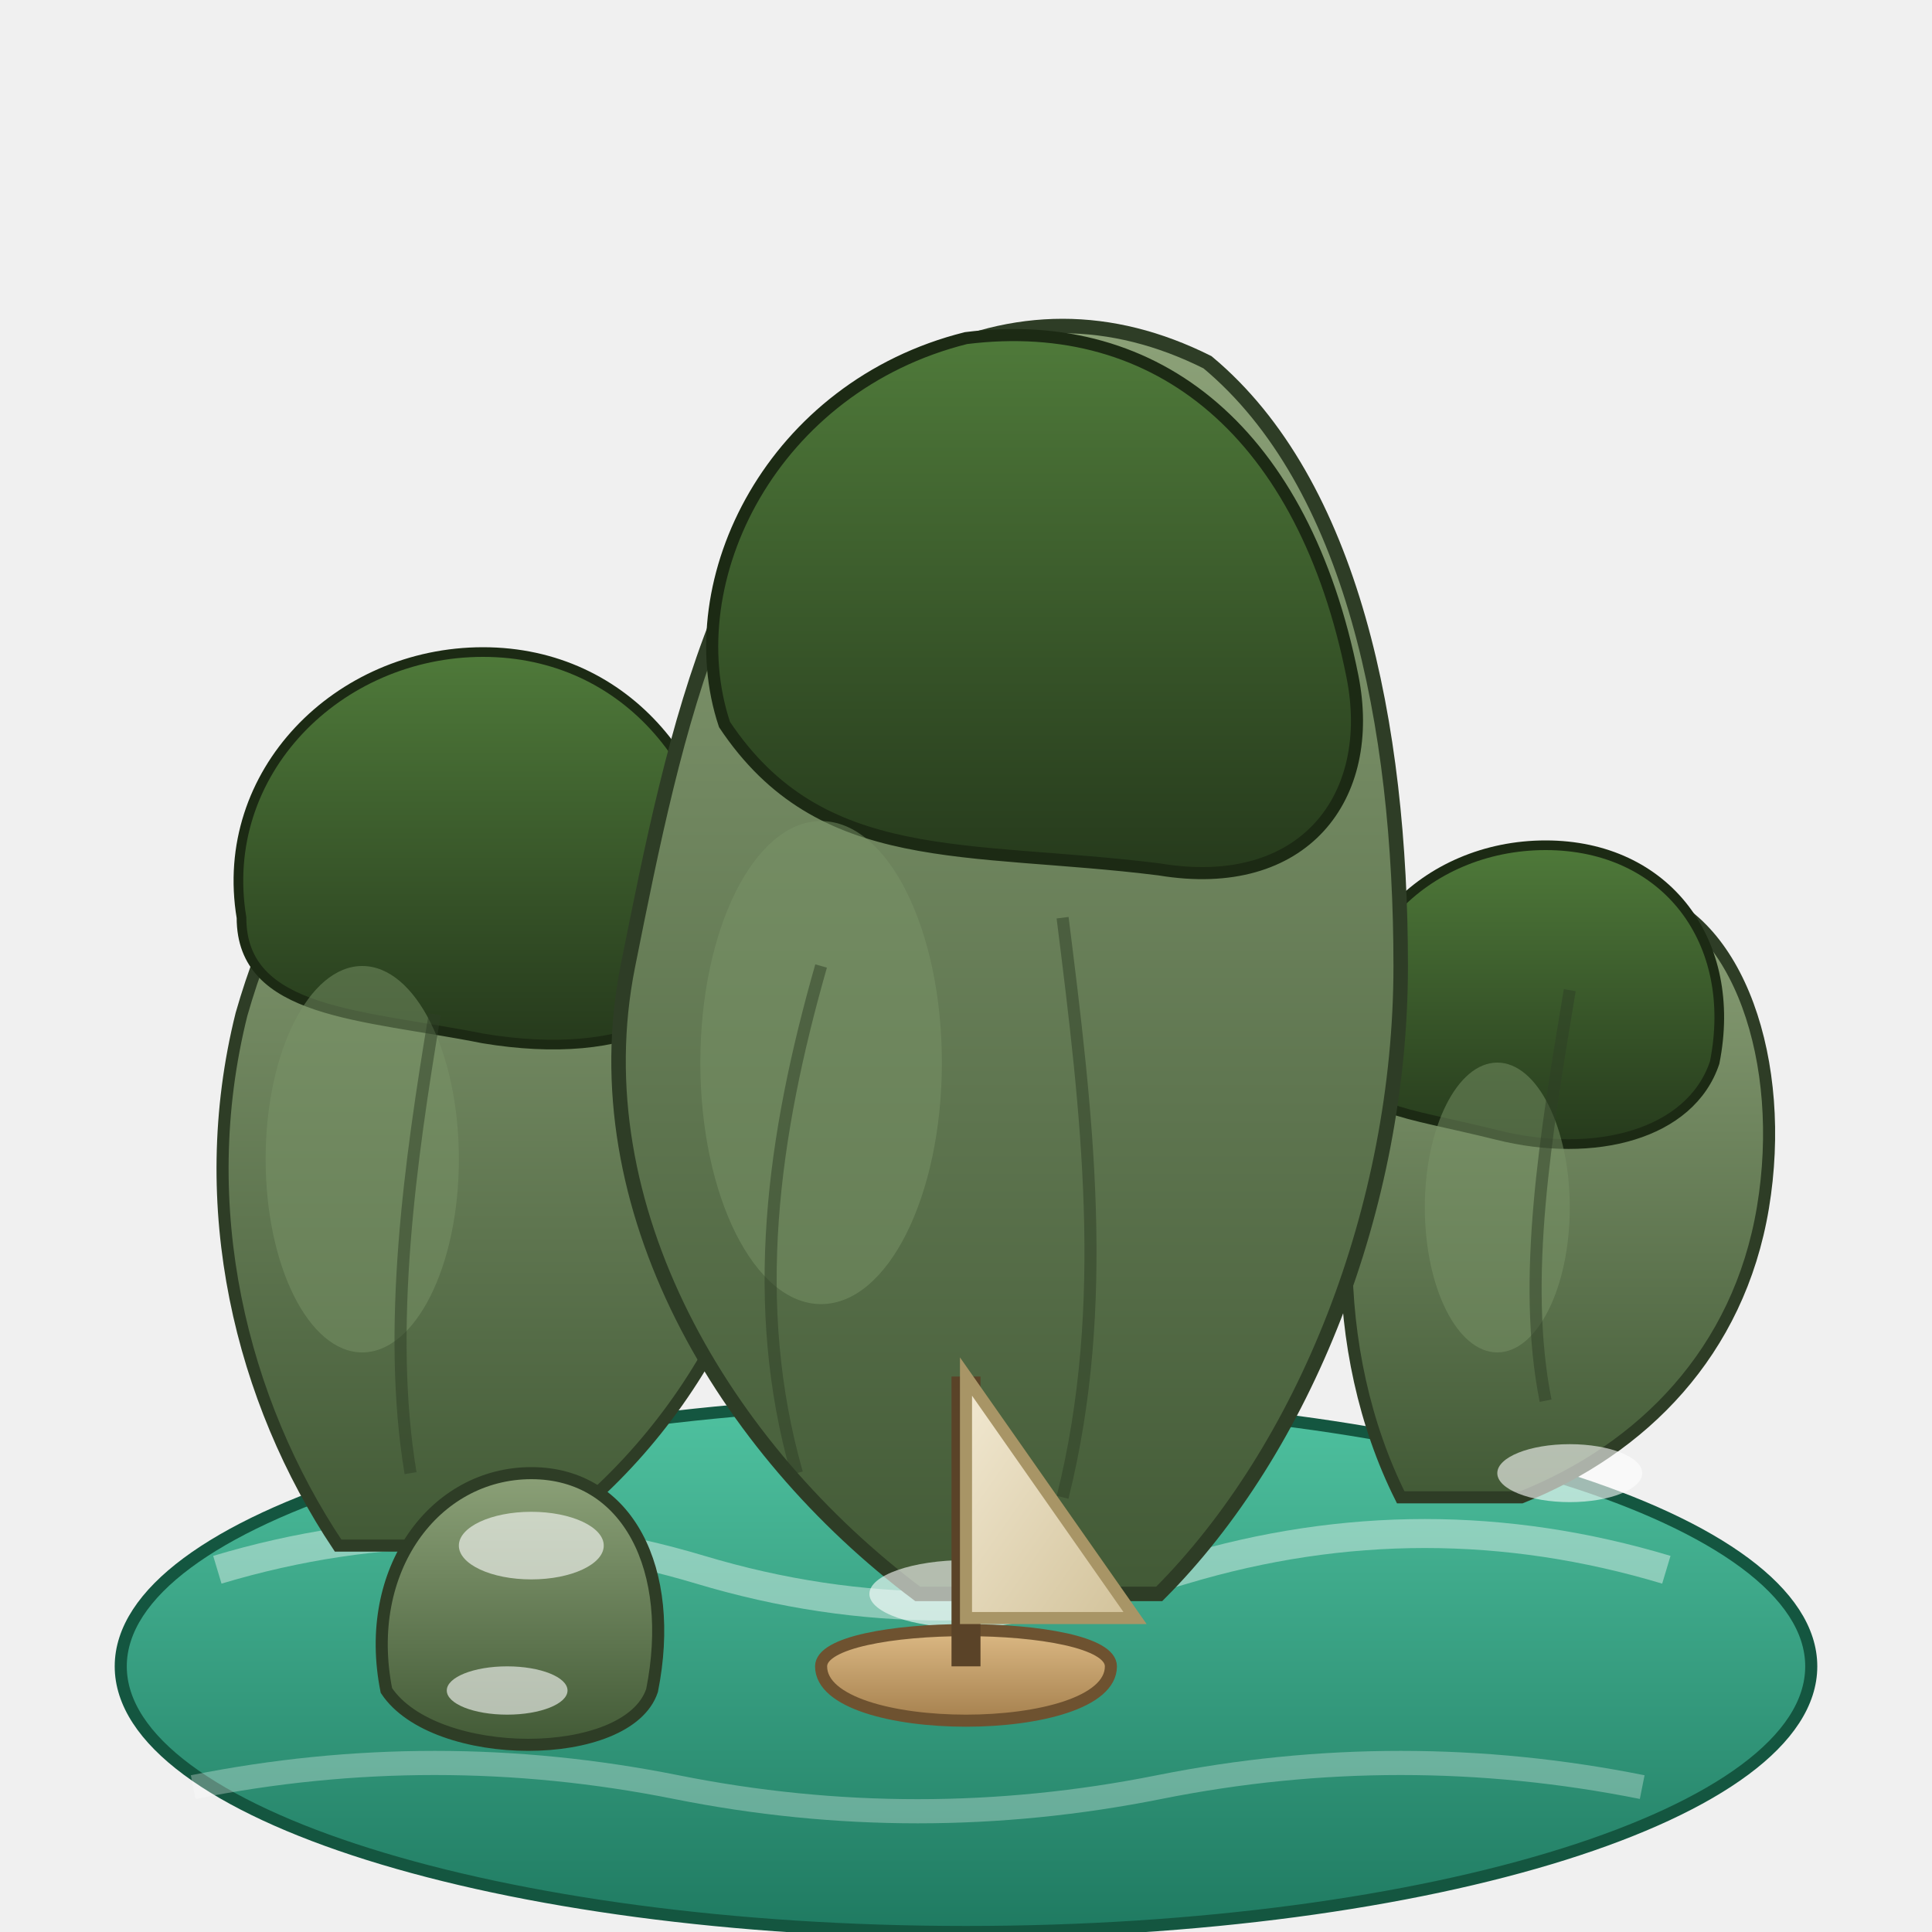
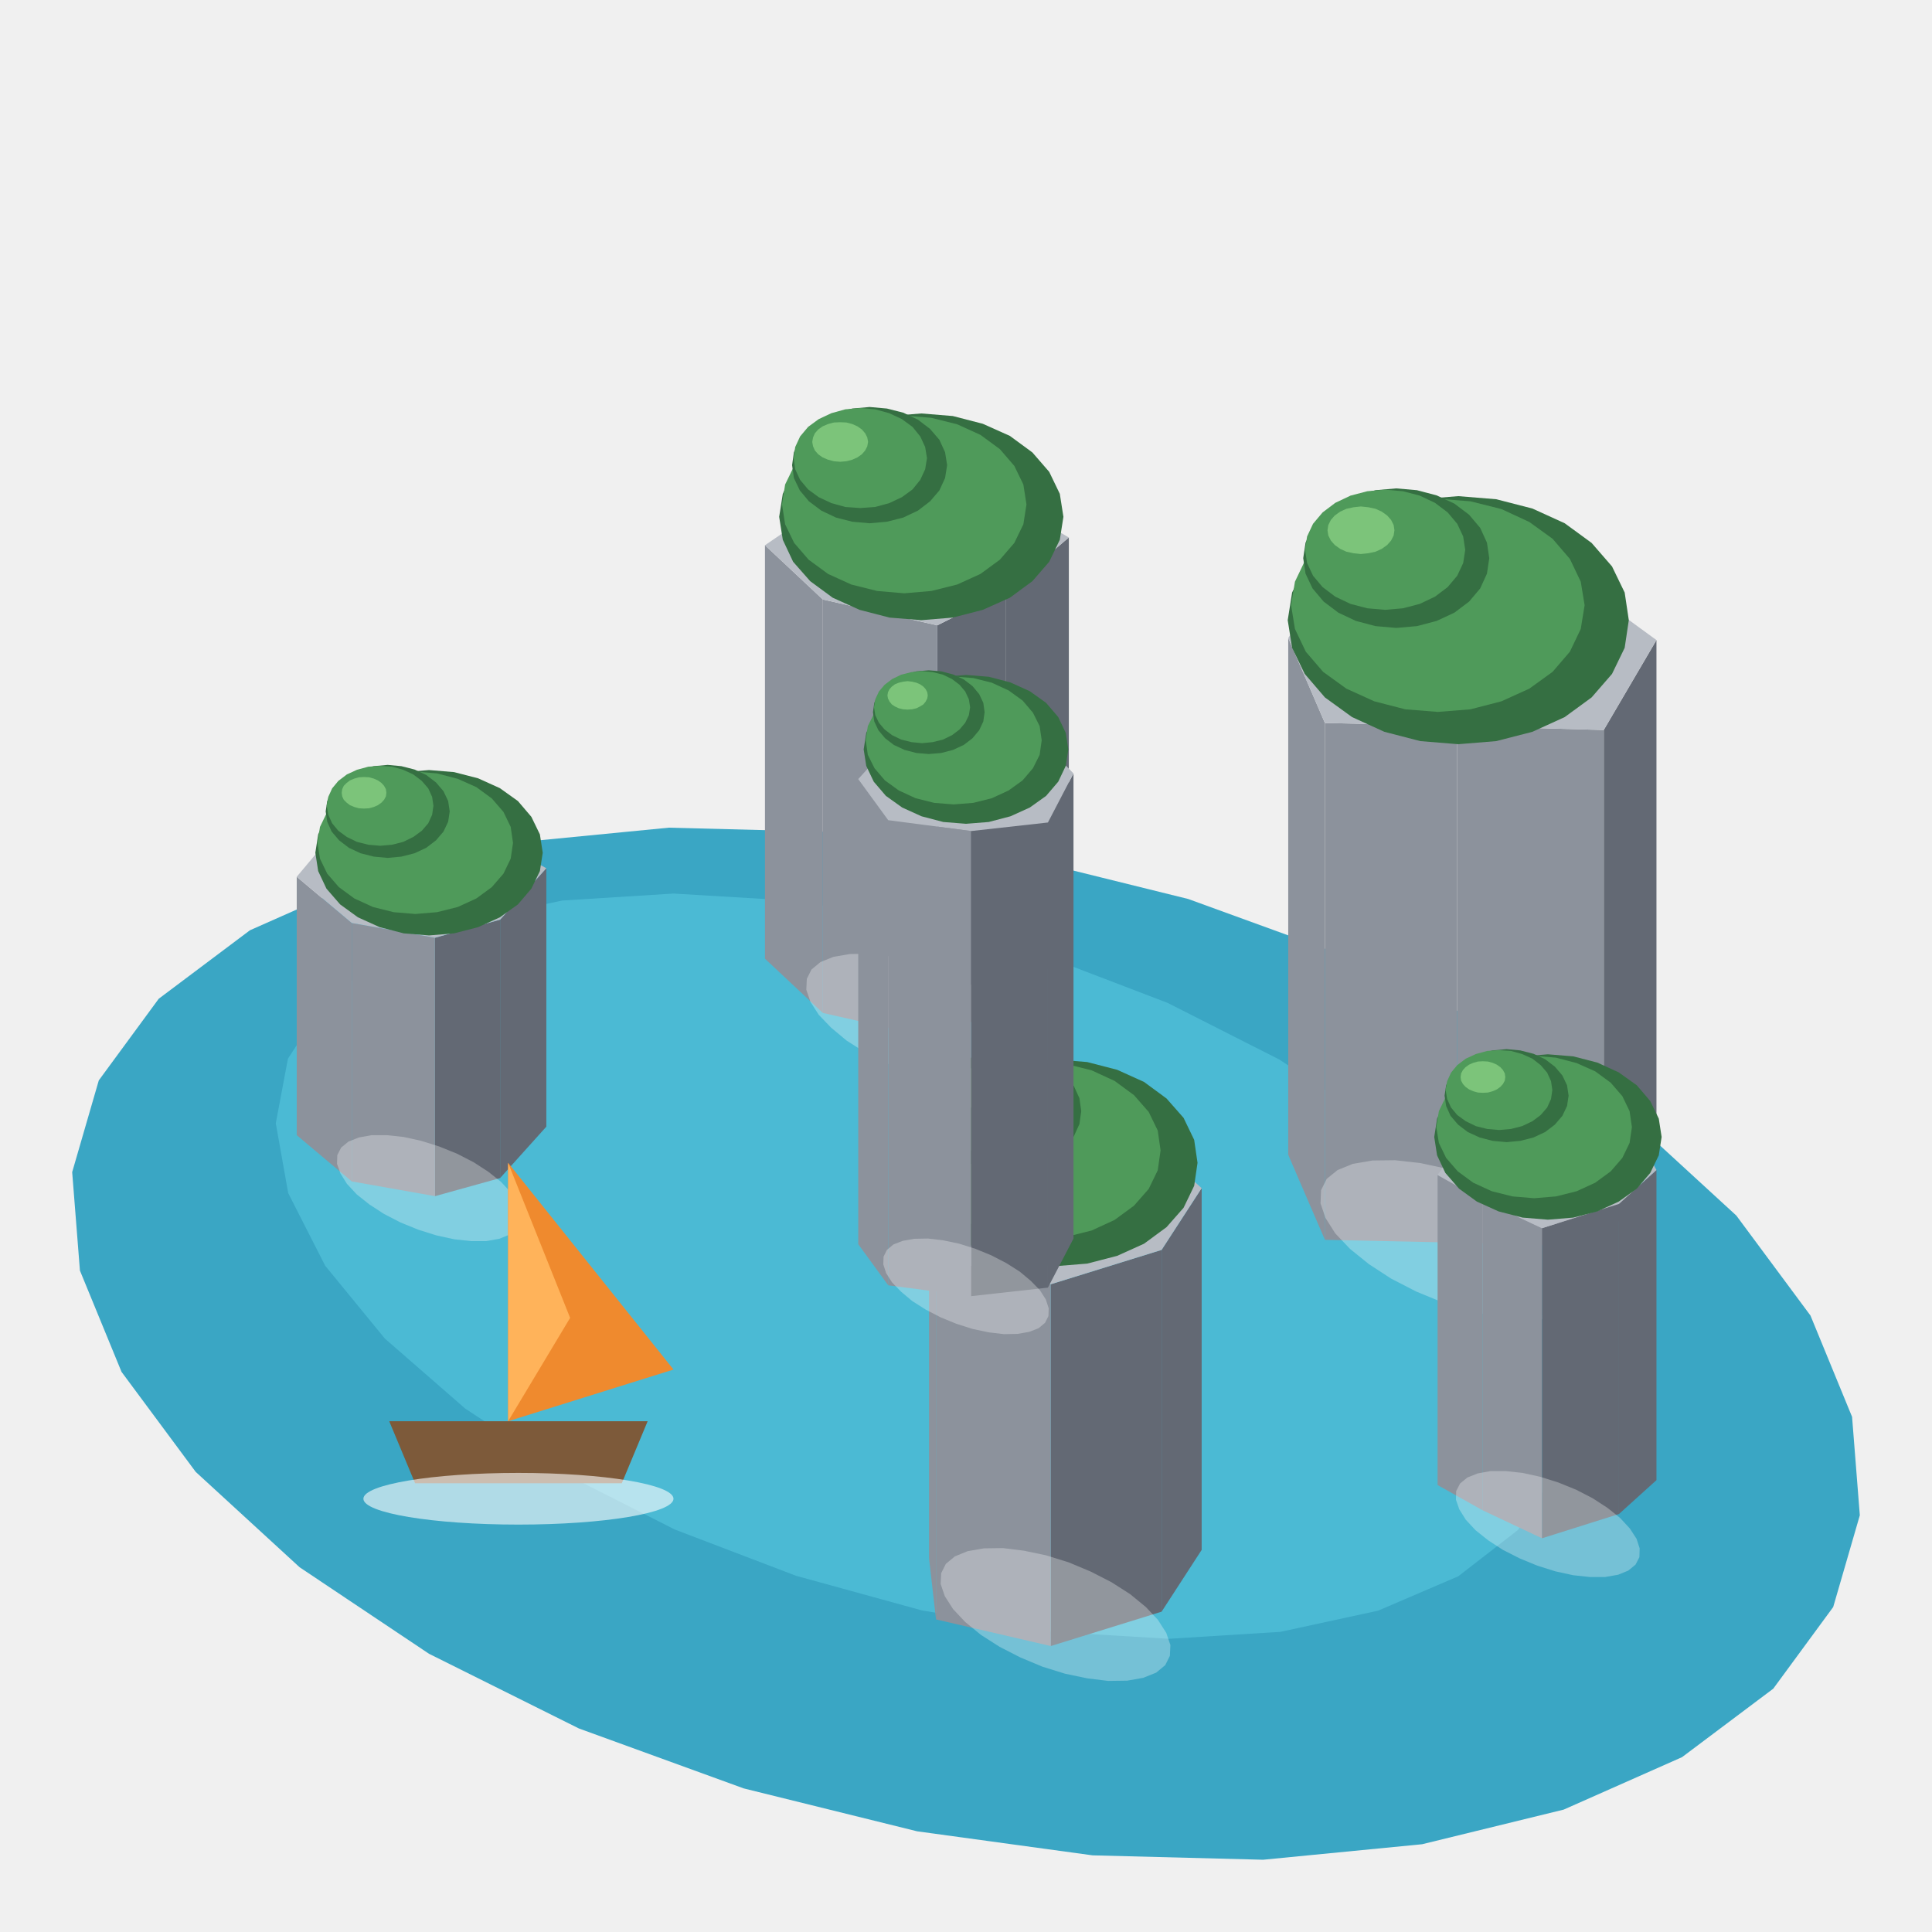
<svg xmlns="http://www.w3.org/2000/svg" viewBox="0 0 80 80">
-   <defs>
-     <linearGradient id="hbWater" x1="0%" y1="0%" x2="0%" y2="100%">
-       <stop offset="0%" stop-color="#4FC2A0" />
-       <stop offset="100%" stop-color="#1F7A61" />
-     </linearGradient>
-     <linearGradient id="hbRock" x1="0%" y1="0%" x2="0%" y2="100%">
-       <stop offset="0%" stop-color="#8CA178" />
-       <stop offset="100%" stop-color="#425A36" />
-     </linearGradient>
-     <linearGradient id="hbFoliage" x1="0%" y1="0%" x2="0%" y2="100%">
-       <stop offset="0%" stop-color="#4F7A3A" />
-       <stop offset="100%" stop-color="#263A1C" />
-     </linearGradient>
-     <linearGradient id="hbHull" x1="0%" y1="0%" x2="0%" y2="100%">
-       <stop offset="0%" stop-color="#DCB984" />
-       <stop offset="100%" stop-color="#A5804E" />
-     </linearGradient>
-     <linearGradient id="hbSail" x1="0%" y1="0%" x2="100%" y2="100%">
-       <stop offset="0%" stop-color="#F2E9D2" />
-       <stop offset="100%" stop-color="#D2C29A" />
-     </linearGradient>
-   </defs>
-   <ellipse cx="40" cy="69" rx="35" ry="11" fill="url(#hbWater)" stroke="#145640" stroke-width="0.5" />
-   <path d="M9,65 Q19,62 29,65 T49,65 T69,65" fill="none" stroke="#ffffff" stroke-width="1.2" opacity="0.4">
-     <animate attributeName="opacity" values="0.25;0.55;0.25" dur="3s" repeatCount="indefinite" />
-   </path>
-   <path d="M8,74 Q18,72 28,74 T48,74 T68,74" fill="none" stroke="#ffffff" stroke-width="1" opacity="0.3" />
-   <path d="M14,64 C10,58 8,50 10,42 C12,35 16,30 22,30 C28,30 32,36 32,44 C33,52 28,60 22,64 Z" fill="url(#hbRock)" stroke="#2E3D26" stroke-width="0.5" />
-   <path d="M10,38 C9,32 14,27 20,27 C26,27 30,32 30,38 C30,42 26,44 20,43 C15,42 10,42 10,38 Z" fill="url(#hbFoliage)" stroke="#1C2A14" stroke-width="0.4" />
-   <ellipse cx="15" cy="48" rx="4" ry="8" fill="#7a9468" opacity="0.5" />
-   <path d="M18,42 C17,48 16,55 17,61" stroke="#2E3D26" stroke-width="0.5" opacity="0.5" fill="none" />
-   <path d="M58,62 C55,56 55,48 58,42 C60,38 64,36 68,37 C72,38 74,44 73,50 C72,56 68,60 63,62 Z" fill="url(#hbRock)" stroke="#2E3D26" stroke-width="0.5" />
-   <path d="M56,44 C55,39 59,35 64,35 C69,35 72,39 71,44 C70,47 66,48 62,47 C58,46 56,46 56,44 Z" fill="url(#hbFoliage)" stroke="#1C2A14" stroke-width="0.4" />
-   <ellipse cx="62" cy="50" rx="3" ry="6" fill="#7a9468" opacity="0.5" />
-   <path d="M65,41 C64,47 63,53 64,58" stroke="#2E3D26" stroke-width="0.5" opacity="0.5" fill="none" />
-   <path d="M16,70 C15,65 18,61 22,61 C26,61 28,65 27,70 C26,73 18,73 16,70 Z" fill="url(#hbRock)" stroke="#2E3D26" stroke-width="0.5" />
-   <path d="M38,66 C30,60 24,50 26,40 C28,30 30,20 38,15 C42,13 46,13 50,15 C56,20 58,30 58,40 C58,50 54,60 48,66 Z" fill="url(#hbRock)" stroke="#2E3D26" stroke-width="0.6" />
-   <path d="M30,30 C28,24 32,16 40,14 C48,13 54,18 56,28 C57,33 54,37 48,36 C40,35 34,36 30,30 Z" fill="url(#hbFoliage)" stroke="#1C2A14" stroke-width="0.5" />
-   <ellipse cx="34" cy="44" rx="5" ry="10" fill="#7a9468" opacity="0.5" />
-   <path d="M34,40 C32,47 31,54 33,61 M44,38 C45,46 46,54 44,62" stroke="#2E3D26" stroke-width="0.5" opacity="0.5" fill="none" />
-   <ellipse cx="22" cy="64" rx="3" ry="1.4" fill="#ffffff" opacity="0.6" />
-   <ellipse cx="40" cy="66" rx="4" ry="1.4" fill="#ffffff" opacity="0.6" />
-   <ellipse cx="65" cy="61" rx="3" ry="1.2" fill="#ffffff" opacity="0.6" />
-   <ellipse cx="21" cy="70" rx="2.5" ry="1" fill="#ffffff" opacity="0.6" />
-   <g>
-     <animateTransform attributeName="transform" type="translate" values="0,0; 0,-2; 0,0" dur="2s" repeatCount="indefinite" />
-     <path d="M34,69 C34,67 46,67 46,69 C46,72 34,72 34,69 Z" fill="url(#hbHull)" stroke="#6E5230" stroke-width="0.5" />
-     <line x1="40" y1="69" x2="40" y2="57" stroke="#5a4328" stroke-width="1.2" />
-     <path d="M40,57 L47,67 L40,67 Z" fill="url(#hbSail)" stroke="#A89566" stroke-width="0.5" />
+   <g transform="translate(40 55.64) scale(1.07)">
+     <path d="M27.71 16L23.13 18.03L17.65 19.37L11.5 19.97L4.9 19.8L-1.89 18.87L-8.6 17.21L-14.98 14.89L-20.78 12L-25.79 8.65L-29.81 4.96L-32.68 1.09L-34.29 -2.83L-34.59 -6.64L-33.56 -10.19L-31.24 -13.35L-27.71 -16L-23.13 -18.03L-17.65 -19.37L-11.5 -19.97L-4.9 -19.8L1.89 -18.87L8.6 -17.21L14.98 -14.89L20.78 -12L25.79 -8.65L29.81 -4.96L32.68 -1.09L34.29 2.83L34.59 6.64L33.56 10.19L31.24 13.35Z" fill="#3aa6c4" />
+     <path d="M19.05 9L15.95 10.33L12.17 11.15L7.85 11.42L3.17 11.14L-1.71 10.32L-6.58 8.98L-11.27 7.19L-15.59 5L-19.38 2.51L-22.49 -0.2L-24.8 -3.02L-26.23 -5.83L-26.71 -8.53L-26.24 -11.03L-24.82 -13.21L-22.52 -15L-19.41 -16.33L-15.63 -17.15L-11.32 -17.42L-6.63 -17.14L-1.76 -16.32L3.12 -14.98L7.8 -13.19L12.12 -11L15.91 -8.51L19.02 -5.8L21.34 -2.98L22.76 -0.17L23.25 2.53L22.77 5.03L21.36 7.21Z" fill="#52c3dc" opacity="0.7" />
+     <path d="M3.98 -15.2L1.53 -13.12L1.53 -29.12L3.98 -31.2Z" fill="#636974" />
+     <path d="M-5.54 -12.8L-7.78 -14.9L-7.78 -30.9L-5.54 -28.8Z" fill="#8c929c" />
+     <path d="M1.53 -13.12L-1.11 -11.8L-1.11 -27.8L1.53 -29.12Z" fill="#636974" />
+     <path d="M-1.11 -11.8L-5.54 -12.8L-5.54 -28.8L-1.11 -27.8Z" fill="#8c929c" />
+     <path d="M1.53 -29.12L-1.11 -27.8L-5.54 -28.8L-7.78 -30.9L-4.93 -32.84L-2.23 -34.37L1.3 -32.75L3.98 -31.2Z" fill="#b7bcc4" />
+     <path d="M2.17 -10.27L1.67 -10.07L1.04 -9.96L0.31 -9.95L-0.51 -10.05L-1.37 -10.23L-2.24 -10.5L-3.1 -10.86L-3.9 -11.27L-4.62 -11.73L-5.22 -12.23L-5.7 -12.73L-6.02 -13.23L-6.18 -13.7L-6.16 -14.12L-5.98 -14.48L-5.63 -14.77L-5.13 -14.97L-4.5 -15.08L-3.77 -15.09L-2.96 -14.99L-2.1 -14.81L-1.22 -14.54L-0.37 -14.18L0.43 -13.77L1.15 -13.31L1.76 -12.81L2.23 -12.31L2.55 -11.81L2.71 -11.34L2.7 -10.92L2.51 -10.56Z" fill="#ffffff" opacity="0.3" />
+     <path d="M3.77 -32L3.63 -31.11L3.22 -30.26L2.57 -29.51L1.7 -28.87L0.65 -28.4L-0.51 -28.1L-1.73 -28L-2.96 -28.1L-4.12 -28.4L-5.16 -28.87L-6.03 -29.51L-6.69 -30.26L-7.09 -31.11L-7.23 -32L-7.09 -32.89L-6.69 -33.74L-6.03 -34.49L-5.16 -35.13L-4.12 -35.6L-2.96 -35.9L-1.73 -36L-0.51 -35.9L0.65 -35.6L1.7 -35.13L2.57 -34.49L3.22 -33.74L3.63 -32.89Z" fill="#356f42" />
+     <path d="M2.34 -32.48L2.22 -31.71L1.87 -30.99L1.31 -30.34L0.56 -29.79L-0.34 -29.38L-1.34 -29.13L-2.39 -29.04L-3.44 -29.13L-4.44 -29.38L-5.34 -29.79L-6.09 -30.34L-6.65 -30.99L-7 -31.71L-7.12 -32.48L-7 -33.25L-6.65 -33.97L-6.09 -34.62L-5.34 -35.17L-4.44 -35.58L-3.44 -35.83L-2.39 -35.92L-1.34 -35.83L-0.34 -35.58L0.56 -35.17L1.31 -34.62L1.87 -33.97L2.22 -33.25Z" fill="#4f9a5a" />
+     <path d="M-1.84 -33.6L-1.89 -33.3L-2.04 -33.01L-2.27 -32.75L-2.59 -32.54L-2.96 -32.37L-3.38 -32.27L-3.82 -32.24L-4.26 -32.27L-4.68 -32.37L-5.06 -32.54L-5.37 -32.75L-5.61 -33.01L-5.75 -33.3L-5.8 -33.6L-5.75 -33.9L-5.61 -34.19L-5.37 -34.45L-5.06 -34.66L-4.68 -34.83L-4.26 -34.93L-3.82 -34.96L-3.38 -34.93L-2.96 -34.83L-2.59 -34.66L-2.27 -34.45L-2.04 -34.19L-1.89 -33.9Z" fill="#7cc47a" />
+     <path d="M-0.73 -34L-0.81 -33.5L-1.03 -33.02L-1.39 -32.6L-1.86 -32.24L-2.43 -31.97L-3.06 -31.81L-3.73 -31.75L-4.4 -31.81L-5.03 -31.97L-5.6 -32.24L-6.08 -32.6L-6.43 -33.02L-6.66 -33.5L-6.73 -34L-6.66 -34.5L-6.43 -34.98L-6.08 -35.4L-5.6 -35.76L-5.03 -36.03L-4.4 -36.19L-3.73 -36.25L-3.06 -36.19L-2.43 -36.03L-1.86 -35.76L-1.39 -35.4L-1.03 -34.98L-0.81 -34.5Z" fill="#356f42" />
+     <path d="M-1.51 -34.27L-1.58 -33.84L-1.77 -33.43L-2.07 -33.06L-2.48 -32.76L-2.97 -32.53L-3.52 -32.38L-4.09 -32.34L-4.67 -32.38L-5.21 -32.53L-5.7 -32.76L-6.11 -33.06L-6.42 -33.43L-6.61 -33.84L-6.67 -34.27L-6.61 -34.7L-6.42 -35.11L-6.11 -35.48L-5.7 -35.78L-5.21 -36.01L-4.67 -36.16L-4.09 -36.21L-3.52 -36.16L-2.97 -36.01L-2.48 -35.78L-2.07 -35.48L-1.77 -35.11L-1.58 -34.7Z" fill="#4f9a5a" />
+     <path d="M-3.79 -34.9L-3.82 -34.73L-3.9 -34.57L-4.03 -34.42L-4.2 -34.3L-4.4 -34.21L-4.63 -34.15L-4.87 -34.13L-5.11 -34.15L-5.34 -34.21L-5.55 -34.3L-5.72 -34.42L-5.85 -34.57L-5.92 -34.73L-5.95 -34.9L-5.92 -35.07L-5.85 -35.23L-5.72 -35.38L-5.55 -35.5L-5.34 -35.59L-5.11 -35.65L-4.87 -35.66L-4.63 -35.65L-4.4 -35.59L-4.2 -35.5L-4.03 -35.38L-3.9 -35.23L-3.82 -35.07Z" fill="#7cc47a" />
+     <path d="M13.89 -4.02L12.47 -7.31L12.47 -27.31L13.89 -24.02Z" fill="#8c929c" />
+     <path d="M26.72 -7.23L24.68 -3.75L24.68 -23.75L26.72 -27.23Z" fill="#636974" />
+     <path d="M19.01 -3.91L13.89 -4.02L13.89 -24.02L19.01 -23.91Z" fill="#8c929c" />
+     <path d="M24.68 -3.75L19.01 -3.91L19.01 -23.91L24.68 -23.75Z" fill="#8c929c" />
+     <path d="M24.68 -23.75L19.01 -23.91L13.89 -24.02L12.47 -27.31L14.16 -29.83L18.43 -30.6L23.51 -29.57L26.72 -27.23Z" fill="#b7bcc4" />
+     <path d="M23.73 -1.32L23.13 -1.08L22.38 -0.95L21.5 -0.94L20.52 -1.05L19.49 -1.27L18.44 -1.6L17.42 -2.02L16.45 -2.52L15.59 -3.08L14.86 -3.67L14.29 -4.27L13.91 -4.87L13.72 -5.43L13.74 -5.94L13.96 -6.38L14.38 -6.72L14.97 -6.96L15.73 -7.09L16.61 -7.1L17.58 -6.99L18.61 -6.77L19.66 -6.44L20.69 -6.02L21.65 -5.52L22.51 -4.96L23.24 -4.37L23.81 -3.77L24.2 -3.17L24.38 -2.61L24.37 -2.1L24.15 -1.66Z" fill="#ffffff" opacity="0.3" />
+     <path d="M25.65 -28L25.49 -26.93L25 -25.92L24.21 -25.01L23.17 -24.25L21.92 -23.68L20.52 -23.32L19.05 -23.2L17.58 -23.32L16.19 -23.68L14.94 -24.25L13.89 -25.01L13.11 -25.92L12.62 -26.93L12.45 -28L12.62 -29.07L13.11 -30.08L13.89 -30.99L14.94 -31.75L16.19 -32.32L17.58 -32.68L19.05 -32.8L20.52 -32.68L21.92 -32.32L23.17 -31.75L24.21 -30.99L25 -30.08L25.49 -29.07Z" fill="#356f42" />
+     <path d="M23.94 -28.58L23.79 -27.66L23.37 -26.78L22.7 -26L21.8 -25.35L20.72 -24.86L19.52 -24.55L18.26 -24.45L17 -24.55L15.8 -24.86L14.72 -25.35L13.82 -26L13.15 -26.78L12.73 -27.66L12.58 -28.58L12.73 -29.49L13.15 -30.37L13.82 -31.15L14.72 -31.8L15.8 -32.3L17 -32.6L18.26 -32.7L19.52 -32.6L20.72 -32.3L21.8 -31.8L22.7 -31.15L23.37 -30.37L23.79 -29.49Z" fill="#4f9a5a" />
+     <path d="M18.92 -29.92L18.86 -29.56L18.69 -29.21L18.4 -28.9L18.03 -28.64L17.58 -28.45L17.07 -28.33L16.54 -28.29L16.02 -28.33L15.51 -28.45L15.06 -28.64L14.69 -28.9L14.4 -29.21L14.23 -29.56L14.17 -29.92L14.23 -30.28L14.4 -30.63L14.69 -30.94L15.06 -31.2L15.51 -31.39L16.02 -31.51L16.54 -31.55L17.07 -31.51L17.58 -31.39L18.03 -31.2L18.4 -30.94L18.69 -30.63L18.86 -30.28Z" fill="#7cc47a" />
+     <path d="M20.25 -30.4L20.16 -29.8L19.9 -29.23L19.47 -28.72L18.9 -28.29L18.21 -27.97L17.45 -27.77L16.65 -27.7L15.85 -27.77L15.09 -27.97L14.41 -28.29L13.84 -28.72L13.41 -29.23L13.14 -29.8L13.05 -30.4L13.14 -31L13.41 -31.57L13.84 -32.08L14.41 -32.51L15.09 -32.83L15.85 -33.03L16.65 -33.1L17.45 -33.03L18.21 -32.83L18.9 -32.51L19.47 -32.08L19.9 -31.57L20.16 -31Z" fill="#356f42" />
+     <path d="M19.32 -30.72L19.24 -30.21L19.01 -29.72L18.64 -29.28L18.15 -28.91L17.56 -28.63L16.91 -28.46L16.22 -28.4L15.53 -28.46L14.88 -28.63L14.29 -28.91L13.8 -29.28L13.43 -29.72L13.2 -30.21L13.12 -30.72L13.2 -31.24L13.43 -31.73L13.8 -32.17L14.29 -32.54L14.88 -32.82L15.53 -32.99L16.22 -33.05L16.91 -32.99L17.56 -32.82L18.15 -32.54L18.64 -32.17L19.01 -31.73L19.24 -31.24Z" fill="#4f9a5a" />
+     <path d="M16.58 -31.48L16.55 -31.28L16.45 -31.08L16.3 -30.91L16.09 -30.76L15.85 -30.65L15.57 -30.59L15.28 -30.56L15 -30.59L14.72 -30.65L14.48 -30.76L14.27 -30.91L14.12 -31.08L14.02 -31.28L13.99 -31.48L14.02 -31.68L14.12 -31.88L14.27 -32.05L14.48 -32.2L14.72 -32.31L15 -32.37L15.28 -32.4L15.57 -32.37L15.85 -32.31L16.09 -32.2L16.3 -32.05L16.45 -31.88L16.55 -31.68Z" fill="#7cc47a" />
+     <path d="M26.72 5.28L25.27 6.59L25.27 -5.41L26.72 -6.72Z" fill="#636974" />
+     <path d="M20 6.45L18.25 5.47L18.25 -6.53L20 -5.55Z" fill="#8c929c" />
+     <path d="M22.29 7.53L20 6.45L20 -5.55L22.29 -4.47Z" fill="#8c929c" />
+     <path d="M25.27 6.59L22.29 7.53L22.29 -4.47L25.27 -5.41Z" fill="#636974" />
+     <path d="M25.27 -5.41L22.29 -4.47L20 -5.55L18.25 -6.53L19.73 -8.61L22 -9.81L25.6 -8.78L26.72 -6.72Z" fill="#b7bcc4" />
+     <path d="M25.63 8.78L25.24 8.94L24.73 9.03L24.15 9.03L23.5 8.96L22.81 8.81L22.11 8.59L21.43 8.31L20.78 7.98L20.21 7.61L19.72 7.22L19.34 6.81L19.09 6.41L18.96 6.04L18.97 5.7L19.12 5.41L19.4 5.18L19.8 5.02L20.3 4.93L20.89 4.93L21.54 5L22.22 5.15L22.92 5.37L23.61 5.65L24.25 5.98L24.82 6.35L25.31 6.74L25.69 7.15L25.95 7.55L26.07 7.92L26.06 8.26L25.91 8.55Z" fill="#ffffff" opacity="0.3" />
+     <path d="M26.92 -8L26.81 -7.29L26.48 -6.61L25.96 -6L25.26 -5.5L24.43 -5.12L23.5 -4.88L22.52 -4.8L21.54 -4.88L20.61 -5.12L19.77 -5.5L19.08 -6L18.55 -6.61L18.23 -7.29L18.12 -8L18.23 -8.71L18.55 -9.39L19.08 -10L19.77 -10.5L20.61 -10.88L21.54 -11.12L22.52 -11.2L23.5 -11.12L24.43 -10.88L25.26 -10.5L25.96 -10L26.48 -9.39L26.81 -8.71Z" fill="#356f42" />
+     <path d="M25.77 -8.38L25.68 -7.77L25.4 -7.19L24.95 -6.67L24.35 -6.23L23.63 -5.9L22.83 -5.7L21.99 -5.63L21.15 -5.7L20.35 -5.9L19.63 -6.23L19.03 -6.67L18.58 -7.19L18.3 -7.77L18.2 -8.38L18.3 -9L18.58 -9.58L19.03 -10.1L19.63 -10.54L20.35 -10.86L21.15 -11.07L21.99 -11.14L22.83 -11.07L23.63 -10.86L24.35 -10.54L24.95 -10.1L25.4 -9.58L25.68 -9Z" fill="#4f9a5a" />
+     <path d="M22.43 -9.28L22.39 -9.04L22.27 -8.81L22.08 -8.6L21.83 -8.43L21.53 -8.3L21.2 -8.22L20.84 -8.19L20.49 -8.22L20.16 -8.3L19.86 -8.43L19.61 -8.6L19.42 -8.81L19.3 -9.04L19.26 -9.28L19.3 -9.52L19.42 -9.75L19.61 -9.96L19.86 -10.13L20.16 -10.26L20.49 -10.34L20.84 -10.37L21.2 -10.34L21.53 -10.26L21.83 -10.13L22.08 -9.96L22.27 -9.75L22.39 -9.52Z" fill="#7cc47a" />
+     <path d="M23.32 -9.6L23.26 -9.2L23.08 -8.82L22.79 -8.48L22.41 -8.19L21.96 -7.98L21.45 -7.85L20.92 -7.8L20.38 -7.85L19.88 -7.98L19.42 -8.19L19.04 -8.48L18.75 -8.82L18.58 -9.2L18.52 -9.6L18.58 -10L18.75 -10.38L19.04 -10.72L19.42 -11.01L19.88 -11.22L20.38 -11.35L20.92 -11.4L21.45 -11.35L21.96 -11.22L22.41 -11.01L22.79 -10.72L23.08 -10.38L23.26 -10Z" fill="#356f42" />
+     <path d="M22.69 -9.82L22.64 -9.47L22.49 -9.14L22.24 -8.85L21.92 -8.61L21.52 -8.42L21.09 -8.31L20.63 -8.27L20.17 -8.31L19.73 -8.42L19.34 -8.61L19.01 -8.85L18.77 -9.14L18.62 -9.47L18.56 -9.82L18.62 -10.16L18.77 -10.49L19.01 -10.78L19.34 -11.03L19.73 -11.21L20.17 -11.33L20.63 -11.36L21.09 -11.33L21.52 -11.21L21.92 -11.03L22.24 -10.78L22.49 -10.49L22.64 -10.16Z" fill="#4f9a5a" />
+     <path d="M20.87 -10.32L20.85 -10.18L20.78 -10.05L20.68 -9.94L20.54 -9.84L20.38 -9.77L20.2 -9.72L20 -9.71L19.81 -9.72L19.63 -9.77L19.47 -9.84L19.33 -9.94L19.23 -10.05L19.16 -10.18L19.14 -10.32L19.16 -10.46L19.23 -10.59L19.33 -10.7L19.47 -10.8L19.63 -10.87L19.81 -10.92L20 -10.93L20.2 -10.92L20.38 -10.87L20.54 -10.8L20.68 -10.7L20.78 -10.59L20.85 -10.46Z" fill="#7cc47a" />
+     <path d="M-16.24 -8.4L-18.03 -6.41L-18.03 -16.41L-16.24 -18.4Z" fill="#636974" />
+     <path d="M-23.77 -6.28L-25.9 -8.07L-25.9 -18.07L-23.77 -16.28Z" fill="#8c929c" />
+     <path d="M-18.03 -6.41L-20.55 -5.71L-20.55 -15.71L-18.03 -16.41Z" fill="#636974" />
+     <path d="M-20.55 -5.71L-23.77 -6.28L-23.77 -16.28L-20.55 -15.71Z" fill="#8c929c" />
+     <path d="M-18.03 -16.41L-20.55 -15.71L-23.77 -16.28L-25.9 -18.07L-24.27 -20.01L-21.04 -20.44L-18.21 -19.48L-16.24 -18.4Z" fill="#b7bcc4" />
+     <path d="M-17.67 -4.22L-18.06 -4.06L-18.57 -3.97L-19.15 -3.97L-19.8 -4.04L-20.49 -4.19L-21.19 -4.41L-21.88 -4.69L-22.52 -5.02L-23.09 -5.39L-23.58 -5.78L-23.96 -6.19L-24.21 -6.59L-24.34 -6.96L-24.33 -7.3L-24.18 -7.59L-23.9 -7.82L-23.5 -7.98L-23 -8.07L-22.41 -8.07L-21.76 -8L-21.08 -7.85L-20.38 -7.63L-19.69 -7.35L-19.05 -7.02L-18.48 -6.65L-17.99 -6.26L-17.61 -5.85L-17.36 -5.45L-17.23 -5.08L-17.24 -4.74L-17.39 -4.45Z" fill="#ffffff" opacity="0.3" />
+     <path d="M-16.38 -19L-16.49 -18.29L-16.82 -17.61L-17.34 -17L-18.04 -16.5L-18.88 -16.12L-19.81 -15.88L-20.78 -15.8L-21.76 -15.88L-22.69 -16.12L-23.53 -16.5L-24.22 -17L-24.75 -17.61L-25.07 -18.29L-25.18 -19L-25.07 -19.71L-24.75 -20.39L-24.22 -21L-23.53 -21.5L-22.69 -21.88L-21.76 -22.12L-20.78 -22.2L-19.81 -22.12L-18.88 -21.88L-18.04 -21.5L-17.34 -21L-16.82 -20.39L-16.49 -19.71Z" fill="#356f42" />
+     <path d="M-17.53 -19.38L-17.62 -18.77L-17.9 -18.19L-18.35 -17.67L-18.95 -17.23L-19.67 -16.9L-20.47 -16.7L-21.31 -16.63L-22.15 -16.7L-22.95 -16.9L-23.67 -17.23L-24.27 -17.67L-24.72 -18.19L-25 -18.77L-25.1 -19.38L-25 -20L-24.72 -20.58L-24.27 -21.1L-23.67 -21.54L-22.95 -21.86L-22.15 -22.07L-21.31 -22.14L-20.47 -22.07L-19.67 -21.86L-18.95 -21.54L-18.35 -21.1L-17.9 -20.58L-17.62 -20Z" fill="#4f9a5a" />
+     <path d="M-20.87 -20.28L-20.91 -20.04L-21.03 -19.81L-21.22 -19.6L-21.47 -19.43L-21.77 -19.3L-22.1 -19.22L-22.46 -19.19L-22.81 -19.22L-23.14 -19.3L-23.44 -19.43L-23.7 -19.6L-23.88 -19.81L-24 -20.04L-24.04 -20.28L-24 -20.52L-23.88 -20.75L-23.7 -20.96L-23.44 -21.13L-23.14 -21.26L-22.81 -21.34L-22.46 -21.37L-22.1 -21.34L-21.77 -21.26L-21.47 -21.13L-21.22 -20.96L-21.03 -20.75L-20.91 -20.52Z" fill="#7cc47a" />
+     <path d="M-19.98 -20.6L-20.04 -20.2L-20.22 -19.82L-20.51 -19.48L-20.89 -19.19L-21.34 -18.98L-21.85 -18.85L-22.38 -18.8L-22.92 -18.85L-23.43 -18.98L-23.88 -19.19L-24.26 -19.48L-24.55 -19.82L-24.72 -20.2L-24.78 -20.6L-24.72 -21L-24.55 -21.38L-24.26 -21.72L-23.88 -22.01L-23.43 -22.22L-22.92 -22.35L-22.38 -22.4L-21.85 -22.35L-21.34 -22.22L-20.89 -22.01L-20.51 -21.72L-20.22 -21.38L-20.04 -21Z" fill="#356f42" />
+     <path d="M-20.61 -20.82L-20.66 -20.47L-20.81 -20.14L-21.06 -19.85L-21.39 -19.61L-21.78 -19.42L-22.21 -19.31L-22.67 -19.27L-23.13 -19.31L-23.57 -19.42L-23.96 -19.61L-24.29 -19.85L-24.53 -20.14L-24.68 -20.47L-24.74 -20.82L-24.68 -21.16L-24.53 -21.49L-24.29 -21.78L-23.96 -22.03L-23.57 -22.21L-23.13 -22.33L-22.67 -22.36L-22.21 -22.33L-21.78 -22.21L-21.39 -22.03L-21.06 -21.78L-20.81 -21.49L-20.66 -21.16Z" fill="#4f9a5a" />
+     <path d="M-22.43 -21.32L-22.45 -21.18L-22.52 -21.05L-22.62 -20.94L-22.76 -20.84L-22.92 -20.77L-23.1 -20.72L-23.3 -20.71L-23.49 -20.72L-23.67 -20.77L-23.84 -20.84L-23.97 -20.94L-24.08 -21.05L-24.14 -21.18L-24.16 -21.32L-24.14 -21.46L-24.08 -21.59L-23.97 -21.7L-23.84 -21.8L-23.67 -21.87L-23.49 -21.92L-23.3 -21.93L-23.1 -21.92L-22.92 -21.87L-22.76 -21.8L-22.62 -21.7L-22.52 -21.59L-22.45 -21.46Z" fill="#7cc47a" />
+     <path d="M9.12 7.98L7.57 10.37L7.57 -3.63L9.12 -6.02Z" fill="#636974" />
+     <path d="M-1.16 10.67L-1.43 8.31L-1.43 -5.69L-1.16 -3.33Z" fill="#8c929c" />
+     <path d="M7.57 10.37L3.28 11.7L3.28 -2.3L7.57 -3.63Z" fill="#636974" />
+     <path d="M3.28 11.7L-1.16 10.67L-1.16 -3.33L3.28 -2.3Z" fill="#8c929c" />
+     <path d="M7.57 -3.63L3.28 -2.3L-1.16 -3.33L-1.43 -5.69L-1.2 -8.69L2.5 -9.19L6.92 -8L9.12 -6.02Z" fill="#b7bcc4" />
+     <path d="M7.36 12.73L6.86 12.93L6.24 13.04L5.5 13.05L4.69 12.95L3.83 12.77L2.96 12.5L2.1 12.14L1.3 11.73L0.58 11.27L-0.03 10.77L-0.5 10.27L-0.82 9.77L-0.98 9.3L-0.96 8.88L-0.78 8.52L-0.43 8.23L0.06 8.03L0.69 7.92L1.43 7.91L2.24 8.01L3.1 8.19L3.97 8.46L4.83 8.82L5.63 9.23L6.35 9.69L6.96 10.19L7.43 10.69L7.75 11.19L7.91 11.66L7.89 12.08L7.71 12.44Z" fill="#ffffff" opacity="0.3" />
+     <path d="M8.96 -7L8.83 -6.11L8.42 -5.26L7.76 -4.51L6.89 -3.87L5.85 -3.4L4.69 -3.1L3.46 -3L2.24 -3.1L1.08 -3.4L0.03 -3.87L-0.84 -4.51L-1.49 -5.26L-1.9 -6.11L-2.04 -7L-1.9 -7.89L-1.49 -8.74L-0.84 -9.49L0.03 -10.13L1.08 -10.6L2.24 -10.9L3.46 -11L4.69 -10.9L5.85 -10.6L6.89 -10.13L7.76 -9.49L8.42 -8.74L8.83 -7.89Z" fill="#356f42" />
+     <path d="M7.53 -7.48L7.42 -6.71L7.07 -5.99L6.5 -5.34L5.75 -4.79L4.86 -4.38L3.86 -4.13L2.8 -4.04L1.75 -4.13L0.75 -4.38L-0.15 -4.79L-0.89 -5.34L-1.46 -5.99L-1.81 -6.71L-1.93 -7.48L-1.81 -8.25L-1.46 -8.97L-0.89 -9.62L-0.15 -10.17L0.75 -10.58L1.75 -10.83L2.8 -10.92L3.86 -10.83L4.86 -10.58L5.75 -10.17L6.5 -9.62L7.07 -8.97L7.42 -8.25Z" fill="#4f9a5a" />
+     <path d="M3.35 -8.6L3.3 -8.3L3.16 -8.01L2.92 -7.75L2.61 -7.54L2.23 -7.37L1.81 -7.27L1.37 -7.24L0.93 -7.27L0.52 -7.37L0.14 -7.54L-0.17 -7.75L-0.41 -8.01L-0.56 -8.3L-0.61 -8.6L-0.56 -8.9L-0.41 -9.19L-0.17 -9.45L0.14 -9.66L0.52 -9.83L0.93 -9.93L1.37 -9.96L1.81 -9.93L2.23 -9.83L2.61 -9.66L2.92 -9.45L3.16 -9.19L3.3 -8.9Z" fill="#7cc47a" />
+     <path d="M4.46 -9L4.39 -8.5L4.17 -8.02L3.81 -7.6L3.33 -7.24L2.77 -6.97L2.13 -6.81L1.46 -6.75L0.8 -6.81L0.16 -6.97L-0.41 -7.24L-0.88 -7.6L-1.24 -8.02L-1.46 -8.5L-1.54 -9L-1.46 -9.5L-1.24 -9.98L-0.88 -10.4L-0.41 -10.76L0.16 -11.03L0.8 -11.19L1.46 -11.25L2.13 -11.19L2.77 -11.03L3.33 -10.76L3.81 -10.4L4.17 -9.98L4.39 -9.5Z" fill="#356f42" />
+     <path d="M3.68 -9.27L3.62 -8.84L3.43 -8.43L3.12 -8.06L2.71 -7.76L2.22 -7.53L1.68 -7.38L1.1 -7.33L0.53 -7.38L-0.02 -7.53L-0.5 -7.76L-0.91 -8.06L-1.22 -8.43L-1.41 -8.84L-1.48 -9.27L-1.41 -9.7L-1.22 -10.11L-0.91 -10.48L-0.5 -10.78L-0.02 -11.01L0.53 -11.16L1.1 -11.21L1.68 -11.16L2.22 -11.01L2.71 -10.78L3.12 -10.48L3.43 -10.11L3.62 -9.7Z" fill="#4f9a5a" />
+     <path d="M1.4 -9.9L1.38 -9.73L1.3 -9.57L1.17 -9.42L1 -9.3L0.79 -9.21L0.56 -9.15L0.32 -9.13L0.08 -9.15L-0.14 -9.21L-0.35 -9.3L-0.52 -9.42L-0.65 -9.57L-0.73 -9.73L-0.76 -9.9L-0.73 -10.07L-0.65 -10.23L-0.52 -10.38L-0.35 -10.5L-0.14 -10.59L0.08 -10.65L0.32 -10.67L0.56 -10.65L0.79 -10.59L1 -10.5L1.17 -10.38L1.3 -10.23L1.38 -10.07Z" fill="#7cc47a" />
+     <path d="M4.16 -4.07L3.17 -2.17L3.17 -20.17L4.16 -22.07Z" fill="#636974" />
+     <path d="M-3.01 -2.26L-4.17 -3.85L-4.17 -21.85L-3.01 -20.26Z" fill="#8c929c" />
+     <path d="M0.2 -1.84L-3.01 -2.26L-3.01 -20.26L0.2 -19.84Z" fill="#8c929c" />
+     <path d="M3.17 -2.17L0.2 -1.84L0.2 -19.84L3.17 -20.17Z" fill="#636974" />
+     <path d="M3.17 -20.17L0.2 -19.84L-3.01 -20.26L-4.17 -21.85L-2.65 -23.53L0.47 -24.33L2.7 -23.56L4.16 -22.07Z" fill="#b7bcc4" />
+     <path d="M2.81 -0.6L2.45 -0.46L2 -0.38L1.47 -0.37L0.88 -0.44L0.26 -0.57L-0.37 -0.77L-0.98 -1.02L-1.56 -1.32L-2.08 -1.65L-2.51 -2.01L-2.86 -2.37L-3.09 -2.73L-3.2 -3.07L-3.19 -3.37L-3.06 -3.63L-2.81 -3.84L-2.45 -3.98L-2 -4.06L-1.47 -4.07L-0.88 -4L-0.26 -3.87L0.37 -3.67L0.98 -3.42L1.56 -3.12L2.08 -2.79L2.51 -2.43L2.86 -2.07L3.09 -1.71L3.2 -1.37L3.19 -1.07L3.06 -0.81Z" fill="#ffffff" opacity="0.3" />
+     <path d="M3.96 -23L3.86 -22.36L3.57 -21.75L3.1 -21.2L2.47 -20.75L1.72 -20.41L0.88 -20.19L0 -20.12L-0.88 -20.19L-1.72 -20.41L-2.47 -20.75L-3.1 -21.2L-3.57 -21.75L-3.86 -22.36L-3.96 -23L-3.86 -23.64L-3.57 -24.25L-3.1 -24.8L-2.47 -25.25L-1.72 -25.59L-0.88 -25.81L-0 -25.88L0.88 -25.81L1.72 -25.59L2.47 -25.25L3.1 -24.8L3.57 -24.25L3.86 -23.64Z" fill="#356f42" />
+     <path d="M2.93 -23.35L2.85 -22.79L2.59 -22.27L2.19 -21.8L1.65 -21.41L1 -21.11L0.28 -20.93L-0.48 -20.87L-1.23 -20.93L-1.95 -21.11L-2.6 -21.41L-3.14 -21.8L-3.54 -22.27L-3.8 -22.79L-3.88 -23.35L-3.8 -23.9L-3.54 -24.42L-3.14 -24.89L-2.6 -25.28L-1.95 -25.58L-1.23 -25.76L-0.48 -25.82L0.28 -25.76L1 -25.58L1.65 -25.28L2.19 -24.89L2.59 -24.42L2.85 -23.9Z" fill="#4f9a5a" />
+     <path d="M-0.08 -24.15L-0.11 -23.93L-0.22 -23.73L-0.39 -23.54L-0.62 -23.39L-0.89 -23.27L-1.19 -23.2L-1.5 -23.17L-1.82 -23.2L-2.12 -23.27L-2.39 -23.39L-2.62 -23.54L-2.79 -23.73L-2.89 -23.93L-2.93 -24.15L-2.89 -24.37L-2.79 -24.58L-2.62 -24.76L-2.39 -24.92L-2.12 -25.03L-1.82 -25.11L-1.5 -25.13L-1.19 -25.11L-0.89 -25.03L-0.62 -24.92L-0.39 -24.76L-0.22 -24.58L-0.11 -24.37Z" fill="#7cc47a" />
+     <path d="M0.72 -24.44L0.67 -24.08L0.51 -23.74L0.25 -23.43L-0.09 -23.17L-0.5 -22.98L-0.96 -22.86L-1.44 -22.82L-1.92 -22.86L-2.38 -22.98L-2.79 -23.17L-3.13 -23.43L-3.39 -23.74L-3.55 -24.08L-3.6 -24.44L-3.55 -24.8L-3.39 -25.14L-3.13 -25.45L-2.79 -25.71L-2.38 -25.9L-1.92 -26.02L-1.44 -26.06L-0.96 -26.02L-0.5 -25.9L-0.09 -25.71L0.25 -25.45L0.51 -25.14L0.67 -24.8Z" fill="#356f42" />
+     <path d="M0.16 -24.63L0.11 -24.32L-0.03 -24.03L-0.25 -23.77L-0.54 -23.55L-0.89 -23.38L-1.29 -23.28L-1.7 -23.24L-2.11 -23.28L-2.51 -23.38L-2.86 -23.55L-3.15 -23.77L-3.37 -24.03L-3.51 -24.32L-3.56 -24.63L-3.51 -24.94L-3.37 -25.24L-3.15 -25.5L-2.86 -25.72L-2.51 -25.89L-2.11 -25.99L-1.7 -26.03L-1.29 -25.99L-0.89 -25.89L-0.54 -25.72L-0.25 -25.5L-0.03 -25.24L0.11 -24.94Z" fill="#4f9a5a" />
+     <path d="M-1.48 -25.09L-1.5 -24.97L-1.56 -24.85L-1.65 -24.74L-1.78 -24.66L-1.92 -24.59L-2.09 -24.55L-2.26 -24.54L-2.43 -24.55L-2.6 -24.59L-2.75 -24.66L-2.87 -24.74L-2.96 -24.85L-3.02 -24.97L-3.04 -25.09L-3.02 -25.21L-2.96 -25.33L-2.87 -25.43L-2.75 -25.52L-2.6 -25.58L-2.43 -25.62L-2.26 -25.64L-2.09 -25.62L-1.92 -25.58L-1.78 -25.52L-1.65 -25.43L-1.56 -25.33L-1.5 -25.21Z" fill="#7cc47a" />
+     <path d="M-22.32 3L-12.32 3L-13.32 5.4L-21.32 5.4Z" fill="#7d5a3a" />
+     <path d="M-17.72 3L-17.72 -7L-11.32 1Z" fill="#ef8a2e" />
+     <path d="M-17.72 3L-17.72 -7L-15.32 -1Z" fill="#ffb35a" />
+     <ellipse cx="-17.32" cy="6.00" rx="6" ry="1" fill="#ffffff" opacity=".6">
+       <animate attributeName="rx" values="5;8;5" dur="2.4s" repeatCount="indefinite" />
+     </ellipse>
  </g>
</svg>
